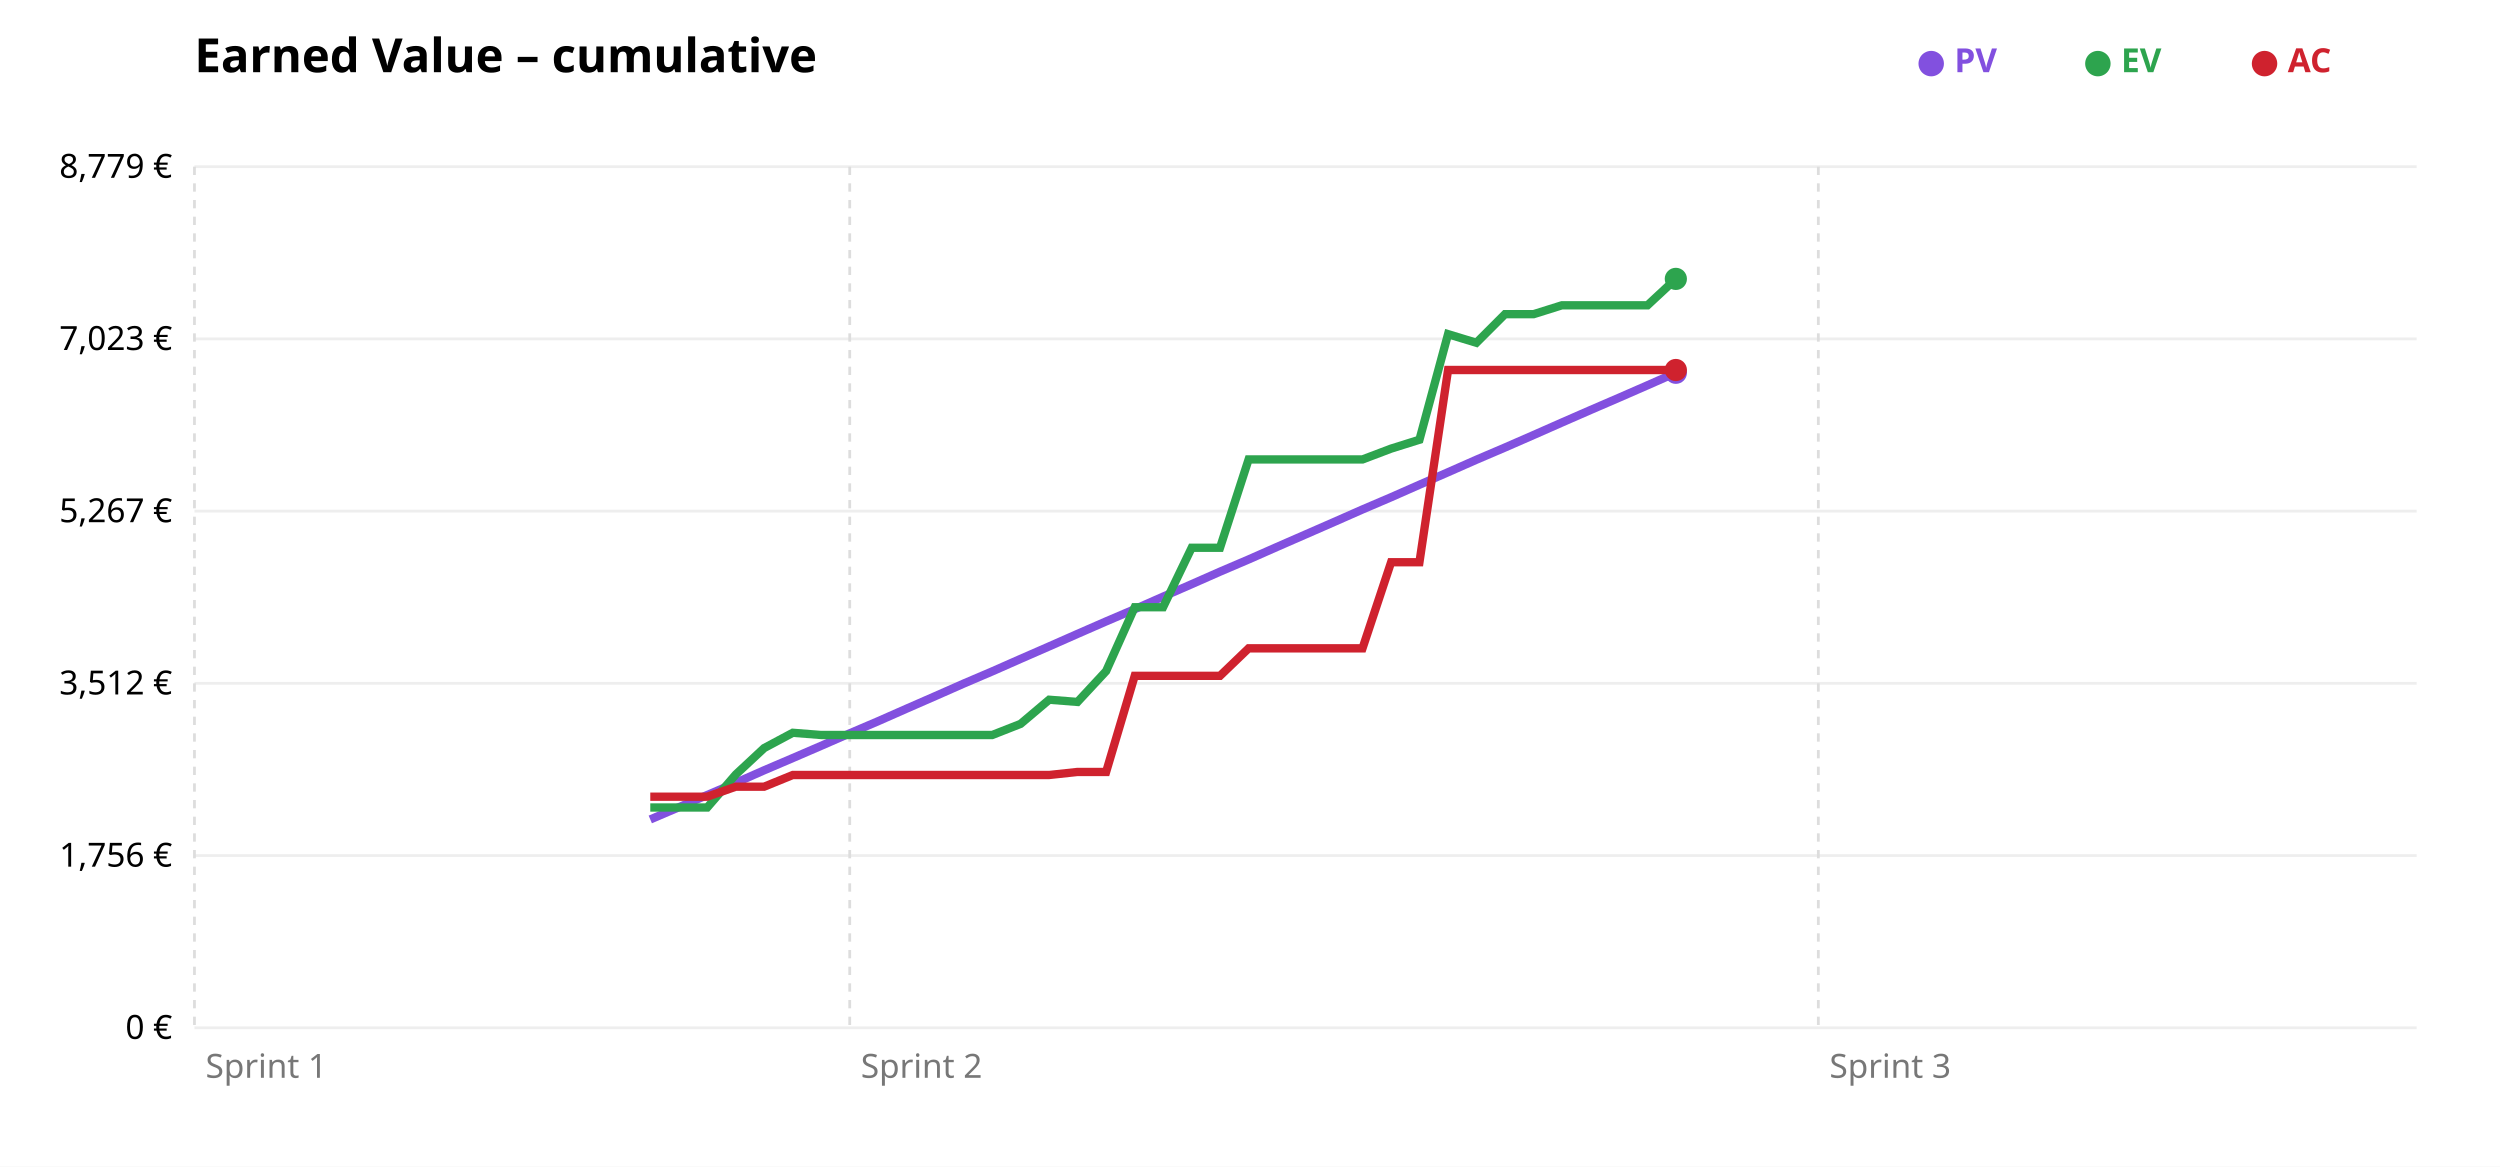
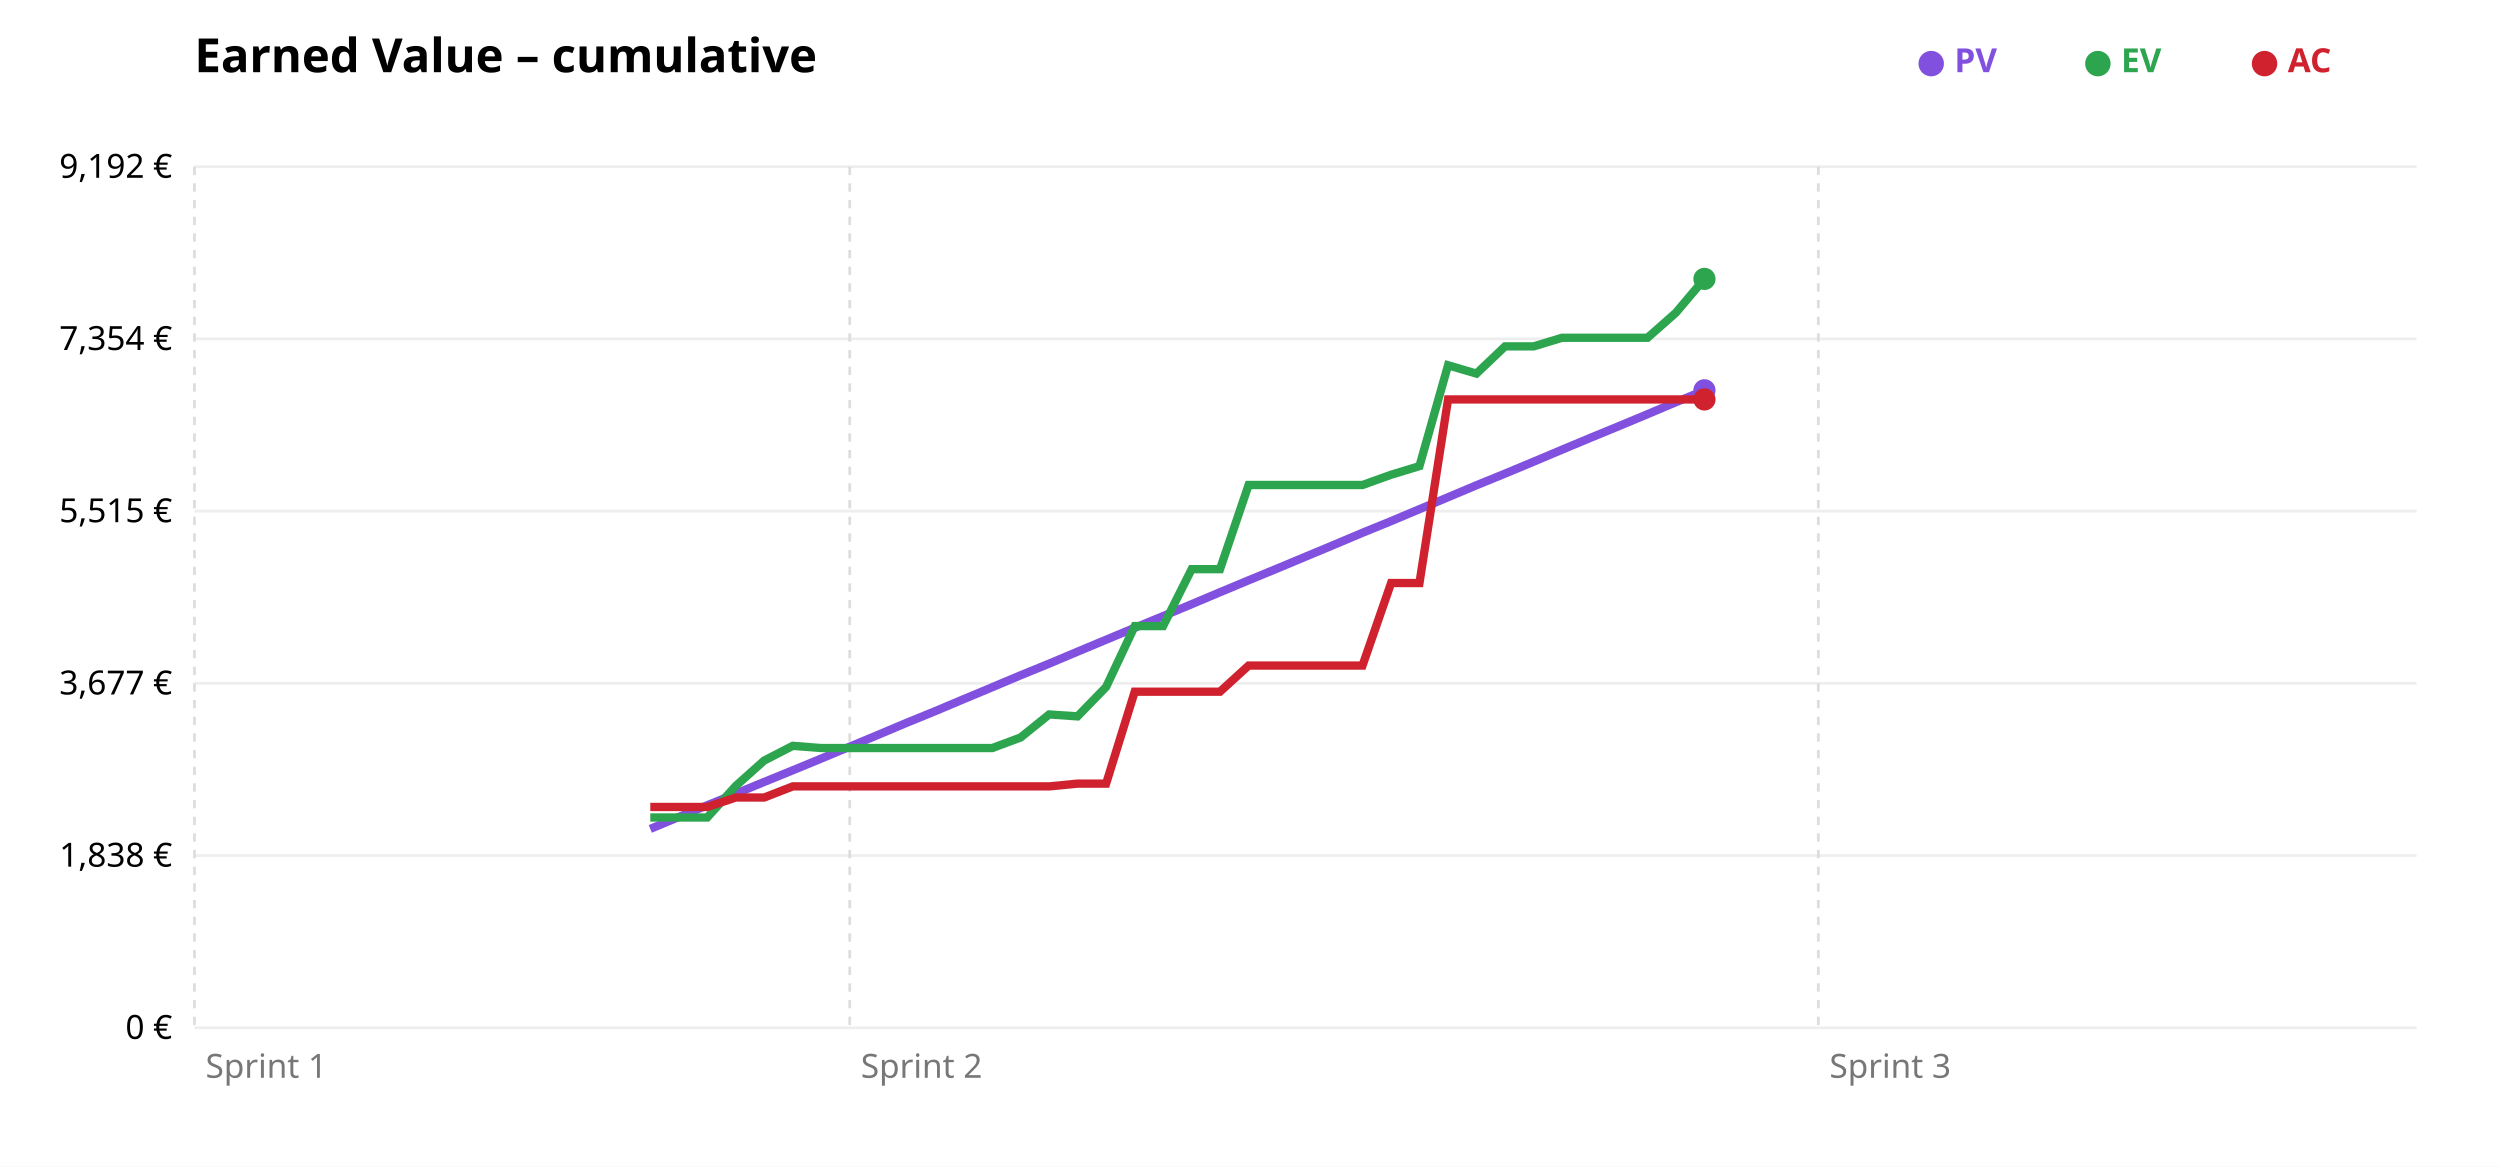
<svg xmlns="http://www.w3.org/2000/svg" width="900" height="420" font-family="sans-serif" font-size="12">
  <rect width="100%" height="100%" fill="white" />
  <text x="70" y="26" font-size="17" font-weight="bold">Earned Value – cumulative</text>
  <line x1="70" y1="370.0" x2="870" y2="370.0" stroke="#eee" />
  <text x="62" y="374.0" text-anchor="end">0 €</text>
  <line x1="70" y1="308.0" x2="870" y2="308.0" stroke="#eee" />
-   <text x="62" y="312.0" text-anchor="end">1,756 €</text>
+   <text x="62" y="312.0" text-anchor="end">1,838 €</text>
  <line x1="70" y1="246.0" x2="870" y2="246.0" stroke="#eee" />
-   <text x="62" y="250.0" text-anchor="end">3,512 €</text>
+   <text x="62" y="250.0" text-anchor="end">3,677 €</text>
  <line x1="70" y1="184.0" x2="870" y2="184.0" stroke="#eee" />
-   <text x="62" y="188.0" text-anchor="end">5,267 €</text>
+   <text x="62" y="188.0" text-anchor="end">5,515 €</text>
  <line x1="70" y1="122.0" x2="870" y2="122.0" stroke="#eee" />
-   <text x="62" y="126.0" text-anchor="end">7,023 €</text>
+   <text x="62" y="126.0" text-anchor="end">7,354 €</text>
  <line x1="70" y1="60.0" x2="870" y2="60.0" stroke="#eee" />
-   <text x="62" y="64.0" text-anchor="end">8,779 €</text>
+   <text x="62" y="64.0" text-anchor="end">9,192 €</text>
  <line x1="70.0" y1="60" x2="70.0" y2="370" stroke="#ddd" stroke-dasharray="3 3" />
  <text x="74.0" y="388" fill="#777">Sprint 1</text>
  <line x1="305.9" y1="60" x2="305.9" y2="370" stroke="#ddd" stroke-dasharray="3 3" />
  <text x="309.9" y="388" fill="#777">Sprint 2</text>
  <line x1="654.6" y1="60" x2="654.6" y2="370" stroke="#ddd" stroke-dasharray="3 3" />
  <text x="658.6" y="388" fill="#777">Sprint 3</text>
-   <polyline points="234.1,295.0 244.4,290.6 254.6,286.2 264.9,281.8 275.1,277.3 285.4,272.9 295.6,268.5 305.9,264.0 316.2,259.6 326.4,255.1 336.7,250.6 346.9,246.1 357.2,241.7 367.4,237.2 377.7,232.7 387.9,228.2 398.2,223.7 408.5,219.3 418.7,214.8 429.0,210.3 439.2,205.8 449.5,201.4 459.7,196.9 470.0,192.4 480.3,187.9 490.5,183.4 500.8,179.0 511.0,174.5 521.3,170.0 531.5,165.5 541.8,161.1 552.1,156.6 562.3,152.1 572.6,147.6 582.8,143.2 593.1,138.7 603.3,134.2" fill="none" stroke="#8250df" stroke-width="3" />
-   <circle cx="603.3" cy="134.2" r="4" fill="#8250df" />
+   <polyline points="234.1,298.4 244.4,294.1 254.6,289.9 264.9,285.7 275.1,281.5 285.4,277.3 295.6,273.1 305.9,268.8 316.2,264.5 326.4,260.2 336.7,256.0 346.9,251.7 357.2,247.4 367.4,243.1 377.7,238.9 387.9,234.6 398.2,230.3 408.5,226.0 418.7,221.8 429.0,217.5 439.2,213.2 449.5,208.9 459.7,204.7 470.0,200.4 480.3,196.1 490.5,191.8 500.8,187.6 511.0,183.3 521.3,179.0 531.5,174.7 541.8,170.5 552.1,166.2 562.3,161.9 572.6,157.6 582.8,153.4 593.1,149.1 603.3,144.8 613.6,140.5" fill="none" stroke="#8250df" stroke-width="3" />
+   <circle cx="613.6" cy="140.5" r="4" fill="#8250df" />
  <text x="690" y="26" fill="#8250df" font-weight="bold">● PV</text>
-   <polyline points="234.1,290.7 244.4,290.7 254.6,290.7 264.9,278.8 275.1,269.3 285.4,263.8 295.6,264.6 305.9,264.6 316.2,264.6 326.4,264.6 336.7,264.6 346.9,264.6 357.2,264.6 367.4,260.6 377.7,251.9 387.9,252.7 398.2,241.6 408.5,218.6 418.7,218.6 429.0,197.2 439.2,197.2 449.5,165.4 459.7,165.4 470.0,165.4 480.3,165.4 490.5,165.4 500.8,161.5 511.0,158.3 521.3,120.3 531.5,123.4 541.8,113.1 552.1,113.1 562.3,109.9 572.6,109.9 582.8,109.9 593.1,109.9 603.3,100.4" fill="none" stroke="#2da44e" stroke-width="3" />
-   <circle cx="603.3" cy="100.4" r="4" fill="#2da44e" />
+   <polyline points="234.1,294.3 244.4,294.3 254.6,294.3 264.9,282.9 275.1,273.8 285.4,268.5 295.6,269.3 305.9,269.3 316.2,269.3 326.4,269.3 336.7,269.3 346.9,269.3 357.2,269.3 367.4,265.5 377.7,257.2 387.9,257.9 398.2,247.3 408.5,225.4 418.7,225.4 429.0,204.9 439.2,204.9 449.5,174.6 459.7,174.6 470.0,174.6 480.3,174.6 490.5,174.6 500.8,170.9 511.0,167.8 521.3,131.5 531.5,134.5 541.8,124.7 552.1,124.7 562.3,121.6 572.6,121.6 582.8,121.6 593.1,121.6 603.3,112.6 613.6,100.4" fill="none" stroke="#2da44e" stroke-width="3" />
+   <circle cx="613.6" cy="100.4" r="4" fill="#2da44e" />
  <text x="750" y="26" fill="#2da44e" font-weight="bold">● EV</text>
-   <polyline points="234.1,286.8 244.4,286.8 254.6,286.8 264.9,283.2 275.1,283.2 285.4,279.0 295.6,279.0 305.9,279.0 316.2,279.0 326.4,279.0 336.7,279.0 346.9,279.0 357.2,279.0 367.4,279.0 377.7,279.0 387.9,277.9 398.2,277.9 408.5,243.3 418.7,243.3 429.0,243.3 439.2,243.3 449.5,233.4 459.7,233.4 470.0,233.4 480.3,233.4 490.5,233.4 500.8,202.4 511.0,202.4 521.3,133.2 531.5,133.2 541.8,133.2 552.1,133.2 562.3,133.2 572.6,133.2 582.8,133.2 593.1,133.2 603.3,133.2" fill="none" stroke="#cf222e" stroke-width="3" />
-   <circle cx="603.3" cy="133.2" r="4" fill="#cf222e" />
+   <polyline points="234.1,290.5 244.4,290.5 254.6,290.5 264.9,287.1 275.1,287.1 285.4,283.1 295.6,283.1 305.9,283.1 316.2,283.1 326.4,283.1 336.7,283.1 346.9,283.1 357.2,283.1 367.4,283.1 377.7,283.1 387.9,282.1 398.2,282.1 408.5,249.0 418.7,249.0 429.0,249.0 439.2,249.0 449.5,239.6 459.7,239.6 470.0,239.6 480.3,239.6 490.5,239.6 500.8,209.9 511.0,209.9 521.3,143.8 531.5,143.8 541.8,143.8 552.1,143.8 562.3,143.8 572.6,143.8 582.8,143.8 593.1,143.8 603.3,143.8 613.6,143.8" fill="none" stroke="#cf222e" stroke-width="3" />
+   <circle cx="613.6" cy="143.8" r="4" fill="#cf222e" />
  <text x="810" y="26" fill="#cf222e" font-weight="bold">● AC</text>
</svg>
